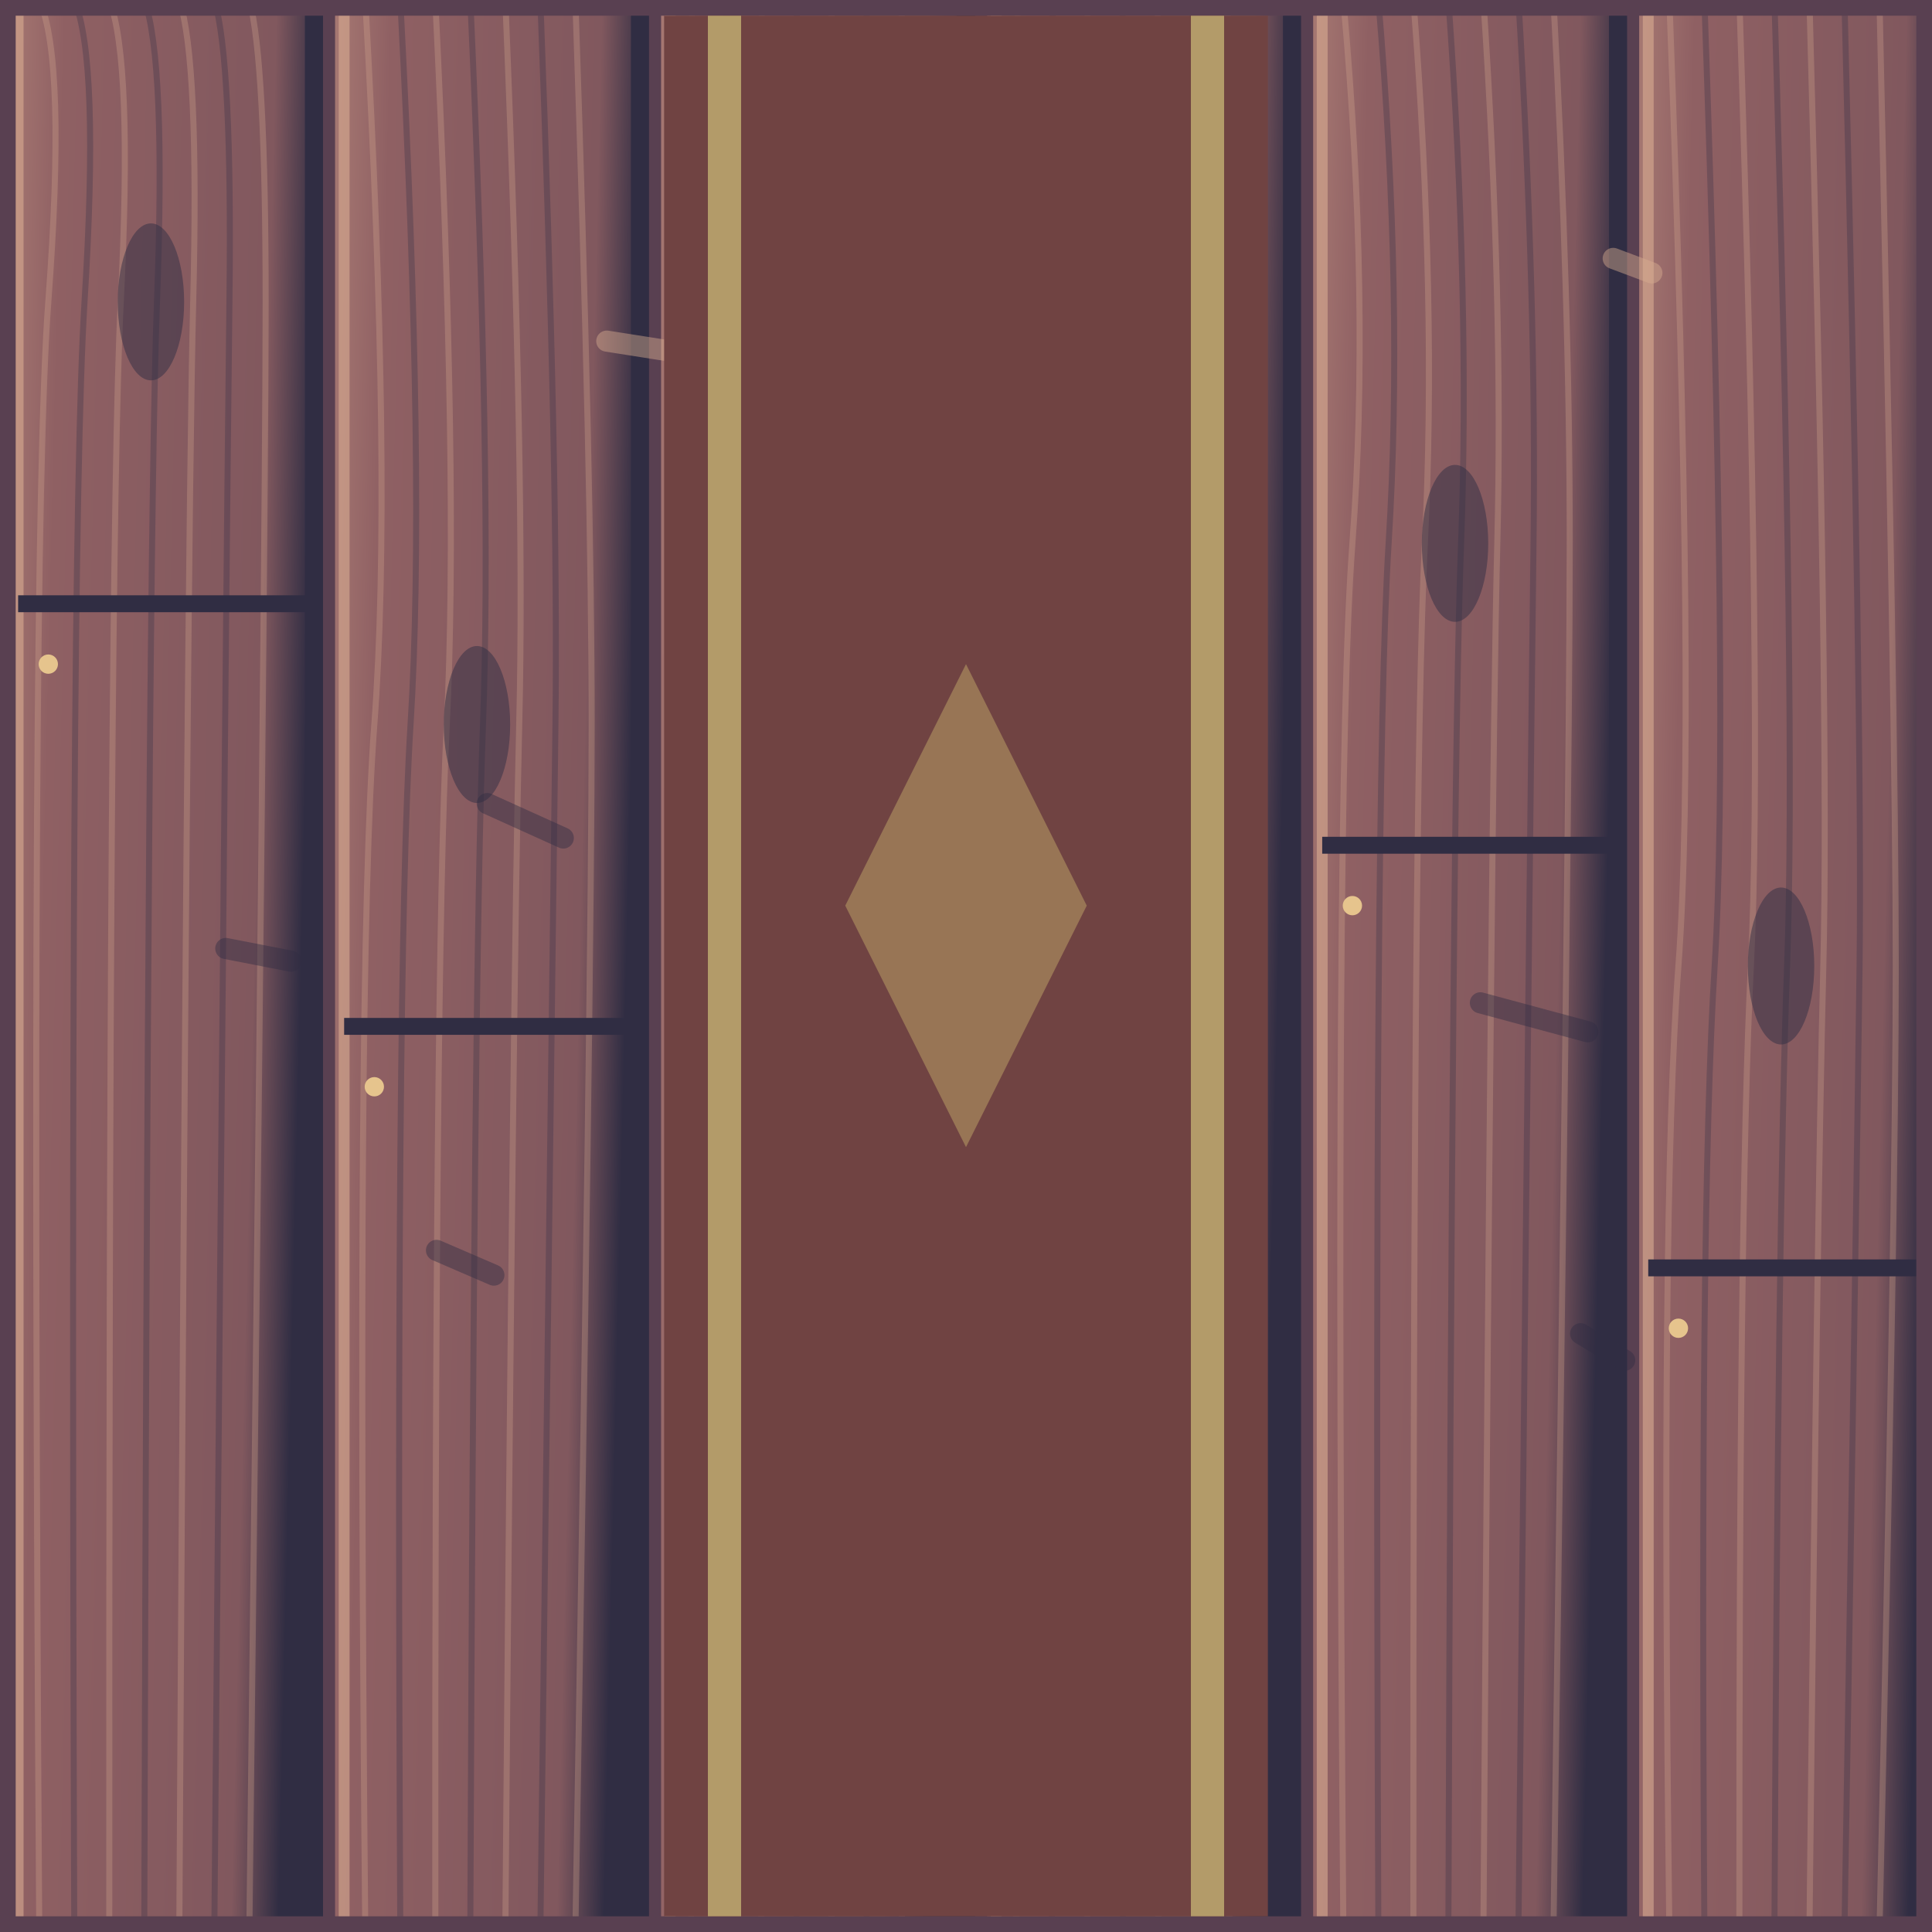
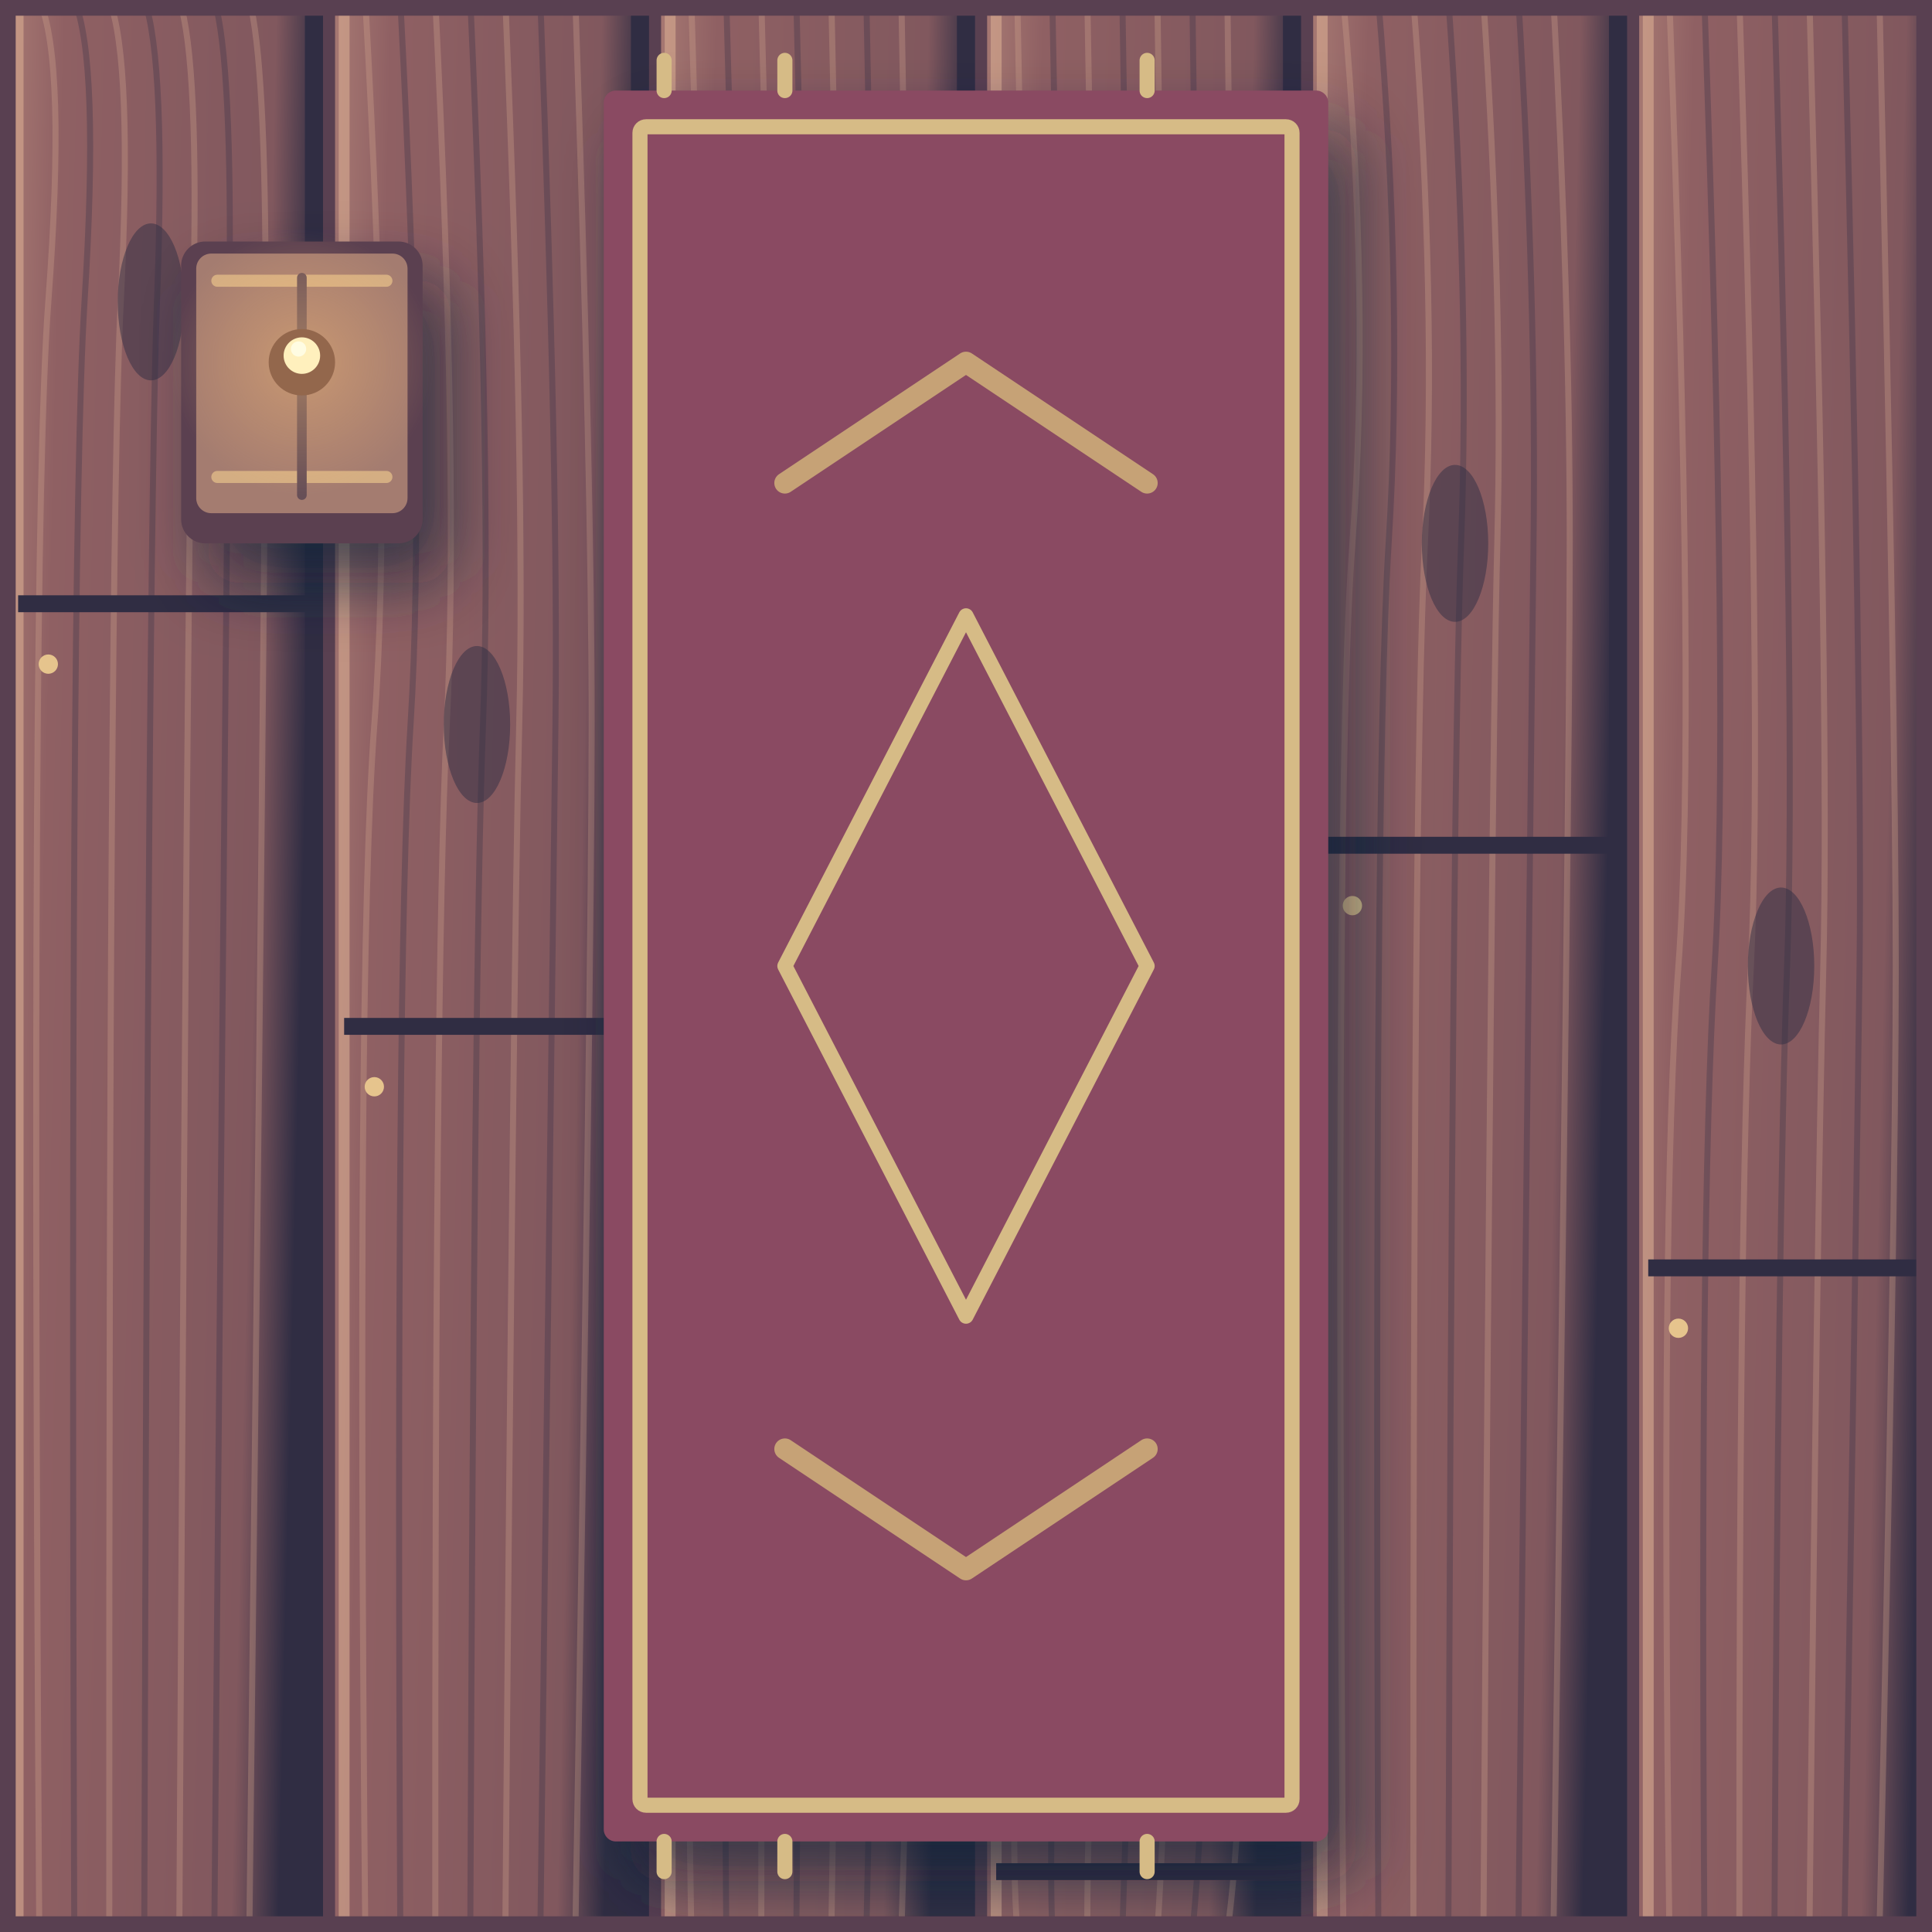
<svg xmlns="http://www.w3.org/2000/svg" width="128" height="128" viewBox="0 0 32 32">
  <defs>
-     <linearGradient id="stone0" x1=".15" y1="0" x2=".7" y2="1">
-       <stop stop-color="#976d6b" />
-       <stop offset=".3" stop-color="#83595f" />
-       <stop offset="1" stop-color="#6c4d57" />
-     </linearGradient>
-     <linearGradient id="stone1" x1=".15" y1="0" x2=".7" y2="1">
-       <stop stop-color="#956b6a" />
-       <stop offset=".3" stop-color="#80575e" />
-       <stop offset="1" stop-color="#6a4b56" />
-     </linearGradient>
-     <linearGradient id="stone2" x1=".15" y1="0" x2=".7" y2="1">
-       <stop stop-color="#936a69" />
-       <stop offset=".3" stop-color="#7d555d" />
-       <stop offset="1" stop-color="#674a56" />
-     </linearGradient>
-     <linearGradient id="stone3" x1=".15" y1="0" x2=".7" y2="1">
-       <stop stop-color="#916969" />
-       <stop offset=".3" stop-color="#7a545c" />
-       <stop offset="1" stop-color="#654955" />
-     </linearGradient>
-     <linearGradient id="stone4" x1=".15" y1="0" x2=".7" y2="1">
-       <stop stop-color="#8e6868" />
-       <stop offset=".3" stop-color="#77525b" />
-       <stop offset="1" stop-color="#634854" />
-     </linearGradient>
-     <linearGradient id="stone5" x1=".15" y1="0" x2=".7" y2="1">
-       <stop stop-color="#8c6667" />
-       <stop offset=".3" stop-color="#74505a" />
-       <stop offset="1" stop-color="#614654" />
-     </linearGradient>
-     <linearGradient id="stone6" x1=".15" y1="0" x2=".7" y2="1">
-       <stop stop-color="#8a6566" />
-       <stop offset=".3" stop-color="#714e59" />
-       <stop offset="1" stop-color="#5f4553" />
-     </linearGradient>
-     <linearGradient id="stone7" x1=".15" y1="0" x2=".7" y2="1">
-       <stop stop-color="#876466" />
-       <stop offset=".3" stop-color="#6e4d58" />
-       <stop offset="1" stop-color="#5d4452" />
-     </linearGradient>
-     <linearGradient id="stone8" x1=".15" y1="0" x2=".7" y2="1">
-       <stop stop-color="#856265" />
-       <stop offset=".3" stop-color="#6b4b57" />
-       <stop offset="1" stop-color="#5a4351" />
-     </linearGradient>
    <linearGradient id="plank" x1="0" y1="0" x2="1" y2=".15">
      <stop stop-color="#a67872" />
      <stop offset=".18" stop-color="#8f6063" />
      <stop offset=".85" stop-color="#81585e" />
      <stop offset="1" stop-color="#302d43" />
    </linearGradient>
-     <radialGradient id="waterlight">
-       <stop stop-color="#d8ac91" stop-opacity=".45" />
-       <stop offset="1" stop-color="#8f6063" stop-opacity="0" />
-     </radialGradient>
    <filter id="soft" x="-.5" y="-.5" width="2" height="2">
      <feGaussianBlur stdDeviation=".55" />
    </filter>
-     <linearGradient id="basalt" x1="0" y1="0" x2=".7" y2="1">
-       <stop stop-color="#45424c" />
-       <stop offset=".45" stop-color="#2c2d3b" />
-       <stop offset="1" stop-color="#171d2a" />
-     </linearGradient>
-     <linearGradient id="roof" x1="0" y1="0" x2=".6" y2="1">
-       <stop stop-color="#cf9b77" />
-       <stop offset=".45" stop-color="#aa594f" />
-       <stop offset=".5" stop-color="#e1af80" />
-       <stop offset=".53" stop-color="#8d414b" />
-       <stop offset="1" stop-color="#513242" />
-     </linearGradient>
-     <linearGradient id="rockTop" x1="0" y1="0" x2=".8" y2="1">
-       <stop stop-color="#c6d6bb" />
-       <stop offset=".6" stop-color="#8ca99d" />
-       <stop offset="1" stop-color="#608087" />
-     </linearGradient>
-     <linearGradient id="rockFace" x1="0" y1="0" x2=".5" y2="1">
-       <stop stop-color="#6b8d94" />
-       <stop offset="1" stop-color="#304959" />
-     </linearGradient>
    <radialGradient id="glow">
      <stop stop-color="#fff3bc" stop-opacity=".8" />
      <stop offset=".25" stop-color="#ffc174" stop-opacity=".3" />
      <stop offset="1" stop-color="#ffbc73" stop-opacity="0" />
    </radialGradient>
-     <radialGradient id="spring" cx=".3" cy=".25">
-       <stop stop-color="#a3f6db" />
-       <stop offset=".4" stop-color="#42c5c1" />
-       <stop offset="1" stop-color="#1e708e" />
-     </radialGradient>
-     <linearGradient id="canvas" x1="0" y1="0" x2="0" y2="1">
-       <stop stop-color="#fff1ca" />
-       <stop offset=".6" stop-color="#d8bf8f" />
-       <stop offset="1" stop-color="#9c8068" />
-     </linearGradient>
    <clipPath id="interior">
      <rect x=".26" y=".26" width="31.48" height="31.48" />
    </clipPath>
    <pattern id="ground" width="32" height="32" patternUnits="userSpaceOnUse">
      <rect x="0.15" y="0" width="5.1" height="32" rx="0" fill="url(#plank)" />
      <path d="M0.3 0v32" fill="none" stroke="#d8ac91" stroke-width="0.18" opacity=".6" />
      <path d="M5.2 0v32" fill="none" stroke="#302d43" stroke-width="0.3" />
      <path d="M0.65 0Q1.1 1 0.8 5T0.65 32" fill="none" stroke="#d8ac91" stroke-width="0.1" opacity=".3" />
      <path d="M1.23 0Q1.65 1 1.4 5T1.23 32" fill="none" stroke="#302d43" stroke-width="0.1" opacity=".3" />
      <path d="M1.81 0Q2.2 1 2 5T1.81 32" fill="none" stroke="#d8ac91" stroke-width="0.1" opacity=".3" />
      <path d="M2.39 0Q2.75 1 2.6 5T2.39 32" fill="none" stroke="#302d43" stroke-width="0.1" opacity=".3" />
      <path d="M2.97 0Q3.3 1 3.2 5T2.97 32" fill="none" stroke="#d8ac91" stroke-width="0.1" opacity=".3" />
      <path d="M3.55 0Q3.85 1 3.8 5T3.55 32" fill="none" stroke="#302d43" stroke-width="0.1" opacity=".3" />
      <path d="M4.13 0Q4.4 1 4.4 5T4.13 32" fill="none" stroke="#d8ac91" stroke-width="0.1" opacity=".3" />
      <ellipse cx="2.5" cy="5" rx="0.55" ry="1.3" fill="#302d43" opacity=".5" />
      <path d="M0.3 10h4.8" fill="none" stroke="#302d43" stroke-width="0.28" />
      <circle cx="0.8" cy="11" r="0.16" fill="#e6c48d" />
      <rect x="5.55" y="0" width="5.1" height="32" rx="0" fill="url(#plank)" />
      <path d="M5.7 0v32" fill="none" stroke="#d8ac91" stroke-width="0.18" opacity=".6" />
      <path d="M10.6 0v32" fill="none" stroke="#302d43" stroke-width="0.3" />
      <path d="M6.05 0Q6.5 8 6.2 12T6.05 32" fill="none" stroke="#d8ac91" stroke-width="0.1" opacity=".3" />
      <path d="M6.63 0Q7.05 8 6.8 12T6.63 32" fill="none" stroke="#302d43" stroke-width="0.1" opacity=".3" />
      <path d="M7.21 0Q7.6 8 7.4 12T7.21 32" fill="none" stroke="#d8ac91" stroke-width="0.1" opacity=".3" />
      <path d="M7.79 0Q8.15 8 8 12T7.79 32" fill="none" stroke="#302d43" stroke-width="0.1" opacity=".3" />
      <path d="M8.37 0Q8.7 8 8.6 12T8.37 32" fill="none" stroke="#d8ac91" stroke-width="0.1" opacity=".3" />
      <path d="M8.95 0Q9.25 8 9.2 12T8.95 32" fill="none" stroke="#302d43" stroke-width="0.1" opacity=".3" />
      <path d="M9.53 0Q9.8 8 9.8 12T9.53 32" fill="none" stroke="#d8ac91" stroke-width="0.1" opacity=".3" />
      <ellipse cx="7.9" cy="12" rx="0.55" ry="1.3" fill="#302d43" opacity=".5" />
      <path d="M5.7 17h4.8" fill="none" stroke="#302d43" stroke-width="0.28" />
      <circle cx="6.2" cy="18" r="0.16" fill="#e6c48d" />
      <rect x="10.95" y="0" width="5.1" height="32" rx="0" fill="url(#plank)" />
      <path d="M11.1 0v32" fill="none" stroke="#d8ac91" stroke-width="0.18" opacity=".6" />
      <path d="M16 0v32" fill="none" stroke="#302d43" stroke-width="0.3" />
      <path d="M11.45 0Q11.9 15 11.6 19T11.45 32" fill="none" stroke="#d8ac91" stroke-width="0.1" opacity=".3" />
      <path d="M12.03 0Q12.45 15 12.2 19T12.03 32" fill="none" stroke="#302d43" stroke-width="0.1" opacity=".3" />
      <path d="M12.61 0Q13 15 12.8 19T12.61 32" fill="none" stroke="#d8ac91" stroke-width="0.1" opacity=".3" />
      <path d="M13.19 0Q13.55 15 13.4 19T13.19 32" fill="none" stroke="#302d43" stroke-width="0.1" opacity=".3" />
      <path d="M13.77 0Q14.1 15 14 19T13.77 32" fill="none" stroke="#d8ac91" stroke-width="0.1" opacity=".3" />
      <path d="M14.35 0Q14.65 15 14.6 19T14.35 32" fill="none" stroke="#302d43" stroke-width="0.1" opacity=".3" />
      <path d="M14.93 0Q15.2 15 15.2 19T14.93 32" fill="none" stroke="#d8ac91" stroke-width="0.1" opacity=".3" />
      <ellipse cx="13.3" cy="19" rx="0.55" ry="1.3" fill="#302d43" opacity=".5" />
      <path d="M11.1 24h4.8" fill="none" stroke="#302d43" stroke-width="0.28" />
      <circle cx="11.6" cy="25" r="0.16" fill="#e6c48d" />
      <rect x="16.35" y="0" width="5.1" height="32" rx="0" fill="url(#plank)" />
      <path d="M16.5 0v32" fill="none" stroke="#d8ac91" stroke-width="0.18" opacity=".6" />
      <path d="M21.4 0v32" fill="none" stroke="#302d43" stroke-width="0.3" />
      <path d="M16.85 0Q17.3 22 17 26T16.85 32" fill="none" stroke="#d8ac91" stroke-width="0.1" opacity=".3" />
      <path d="M17.43 0Q17.85 22 17.6 26T17.43 32" fill="none" stroke="#302d43" stroke-width="0.1" opacity=".3" />
      <path d="M18.01 0Q18.4 22 18.2 26T18.01 32" fill="none" stroke="#d8ac91" stroke-width="0.1" opacity=".3" />
      <path d="M18.59 0Q18.95 22 18.8 26T18.59 32" fill="none" stroke="#302d43" stroke-width="0.1" opacity=".3" />
      <path d="M19.17 0Q19.5 22 19.4 26T19.17 32" fill="none" stroke="#d8ac91" stroke-width="0.1" opacity=".3" />
      <path d="M19.75 0Q20.05 22 20 26T19.75 32" fill="none" stroke="#302d43" stroke-width="0.1" opacity=".3" />
      <path d="M20.33 0Q20.6 22 20.6 26T20.33 32" fill="none" stroke="#d8ac91" stroke-width="0.1" opacity=".3" />
      <ellipse cx="18.7" cy="26" rx="0.55" ry="1.3" fill="#302d43" opacity=".5" />
      <path d="M16.5 31h4.8" fill="none" stroke="#302d43" stroke-width="0.28" />
      <circle cx="17" cy="32" r="0.16" fill="#e6c48d" />
      <rect x="21.75" y="0" width="5.1" height="32" rx="0" fill="url(#plank)" />
      <path d="M21.9 0v32" fill="none" stroke="#d8ac91" stroke-width="0.18" opacity=".6" />
      <path d="M26.8 0v32" fill="none" stroke="#302d43" stroke-width="0.3" />
      <path d="M22.25 0Q22.7 5 22.4 9T22.25 32" fill="none" stroke="#d8ac91" stroke-width="0.1" opacity=".3" />
      <path d="M22.83 0Q23.25 5 23 9T22.83 32" fill="none" stroke="#302d43" stroke-width="0.1" opacity=".3" />
      <path d="M23.41 0Q23.8 5 23.6 9T23.41 32" fill="none" stroke="#d8ac91" stroke-width="0.1" opacity=".3" />
      <path d="M23.99 0Q24.35 5 24.2 9T23.99 32" fill="none" stroke="#302d43" stroke-width="0.1" opacity=".3" />
      <path d="M24.57 0Q24.9 5 24.8 9T24.57 32" fill="none" stroke="#d8ac91" stroke-width="0.1" opacity=".3" />
      <path d="M25.15 0Q25.45 5 25.4 9T25.15 32" fill="none" stroke="#302d43" stroke-width="0.1" opacity=".3" />
      <path d="M25.73 0Q26 5 26 9T25.73 32" fill="none" stroke="#d8ac91" stroke-width="0.1" opacity=".3" />
      <ellipse cx="24.1" cy="9" rx="0.55" ry="1.3" fill="#302d43" opacity=".5" />
      <path d="M21.9 14h4.8" fill="none" stroke="#302d43" stroke-width="0.28" />
      <circle cx="22.4" cy="15" r="0.16" fill="#e6c48d" />
      <rect x="27.15" y="0" width="5.1" height="32" rx="0" fill="url(#plank)" />
      <path d="M27.3 0v32" fill="none" stroke="#d8ac91" stroke-width="0.18" opacity=".6" />
      <path d="M32.2 0v32" fill="none" stroke="#302d43" stroke-width="0.3" />
      <path d="M27.65 0Q28.1 12 27.8 16T27.65 32" fill="none" stroke="#d8ac91" stroke-width="0.1" opacity=".3" />
      <path d="M28.23 0Q28.65 12 28.4 16T28.23 32" fill="none" stroke="#302d43" stroke-width="0.1" opacity=".3" />
      <path d="M28.81 0Q29.2 12 29 16T28.81 32" fill="none" stroke="#d8ac91" stroke-width="0.1" opacity=".3" />
      <path d="M29.39 0Q29.75 12 29.6 16T29.39 32" fill="none" stroke="#302d43" stroke-width="0.1" opacity=".3" />
      <path d="M29.97 0Q30.3 12 30.2 16T29.97 32" fill="none" stroke="#d8ac91" stroke-width="0.1" opacity=".3" />
      <path d="M30.55 0Q30.85 12 30.8 16T30.55 32" fill="none" stroke="#302d43" stroke-width="0.1" opacity=".3" />
      <path d="M31.13 0Q31.4 12 31.4 16T31.13 32" fill="none" stroke="#d8ac91" stroke-width="0.1" opacity=".3" />
      <ellipse cx="29.5" cy="16" rx="0.55" ry="1.3" fill="#302d43" opacity=".5" />
      <path d="M27.3 21h4.8" fill="none" stroke="#302d43" stroke-width="0.28" />
      <circle cx="27.8" cy="22" r="0.16" fill="#e6c48d" />
    </pattern>
  </defs>
  <rect width="32" height="32" fill="#594051" />
  <rect x=".26" y=".26" width="31.48" height="31.48" fill="url(#ground)" />
  <g clip-path="url(#interior)" stroke-linecap="round" stroke-linejoin="round">
-     <path d="M3.74 15.71l1.08 0.21" fill="none" stroke="#302d43" stroke-width="0.35" opacity=".45" />
-     <path d="M14.27 24.12l1.01 0.01" fill="none" stroke="#d8ac91" stroke-width="0.35" opacity=".45" />
-     <path d="M26.18 22.09l0.73 0.44" fill="none" stroke="#302d43" stroke-width="0.35" opacity=".45" />
-     <path d="M26.72 4.28l0.64 0.24" fill="none" stroke="#d8ac91" stroke-width="0.35" opacity=".45" />
-     <path d="M8.07 13.31l1.26 0.57" fill="none" stroke="#302d43" stroke-width="0.35" opacity=".45" />
-     <path d="M10.05 5.65l1.59 0.25" fill="none" stroke="#d8ac91" stroke-width="0.35" opacity=".45" />
-     <path d="M7.23 20.71l0.95 0.41" fill="none" stroke="#302d43" stroke-width="0.35" opacity=".45" />
-     <path d="M19.32 16.61l0.6 0.37" fill="none" stroke="#d8ac91" stroke-width="0.35" opacity=".45" />
-     <path d="M24.52 16.61l1.78 0.48" fill="none" stroke="#302d43" stroke-width="0.35" opacity=".45" />
-     <path d="M15.76 20.51l0.59 0.48" fill="none" stroke="#d8ac91" stroke-width="0.35" opacity=".45" />
-     <rect x="11" y="0" width="10" height="32" rx="0" fill="#704342" />
-     <path d="M12 0v32M20 0v32" fill="none" stroke="#b39b69" stroke-width="0.55" />
-     <path d="M16 11l2 4-2 4-2-4Z" fill="#987555" stroke="none" stroke-width="0.5" />
+     <rect x="10.45" y="2.15" width="12" height="29" rx="0.5" fill="#102137" opacity=".65" filter="url(#soft)" />
+     <rect x="10" y="1.5" width="12" height="29" rx="0.2" fill="#8a4a62" />
+     <rect x="10.6" y="2.1" width="10.8" height="27.8" rx="0.1" fill="none" stroke="#d6bb86" stroke-width=".25" />
+     <path d="M16 10.2l3 5.8-3 5.8-3-5.8Z" fill="none" stroke="#d6bb86" stroke-width="0.25" />
+     <path d="M11 1v.5m2-.5v.5m6-.5v.5M11 30.5v.5m2-.5v.5m6-.5v.5" fill="none" stroke="#d6bb86" stroke-width="0.25" />
+     <path d="M13 8l3-2 3 2m-6 16 3 2 3-2" fill="none" stroke="#c6a276" stroke-width="0.35" />
+     <rect x="3.45" y="4.65" width="4" height="5" rx="0.5" fill="#102137" opacity=".65" filter="url(#soft)" />
+     <rect x="3" y="4" width="4" height="5" rx="0.4" fill="#5b4050" />
+     <rect x="3.25" y="4.2" width="3.5" height="4.3" rx="0.25" fill="#a47c70" />
+     <path d="M3.6 4.65h2.8M3.6 7.9h2.8" fill="none" stroke="#d4ae83" stroke-width="0.2" />
+     <path d="M5 4.6v3.6" fill="none" stroke="#674f57" stroke-width="0.16" />
+     <g transform="translate(5 6) rotate(0) scale(0.55)">
+       <circle cx="0" cy="0" r="4" fill="url(#glow)" />
+       <circle cx="0" cy="0" r="1" fill="#93674c" />
+       <circle cx="0" cy="-0.2" r="0.55" fill="#fff0bd" />
+       <circle cx="-0.1" cy="-0.4" r="0.23" fill="#fffce2" />
+     </g>
  </g>
</svg>
